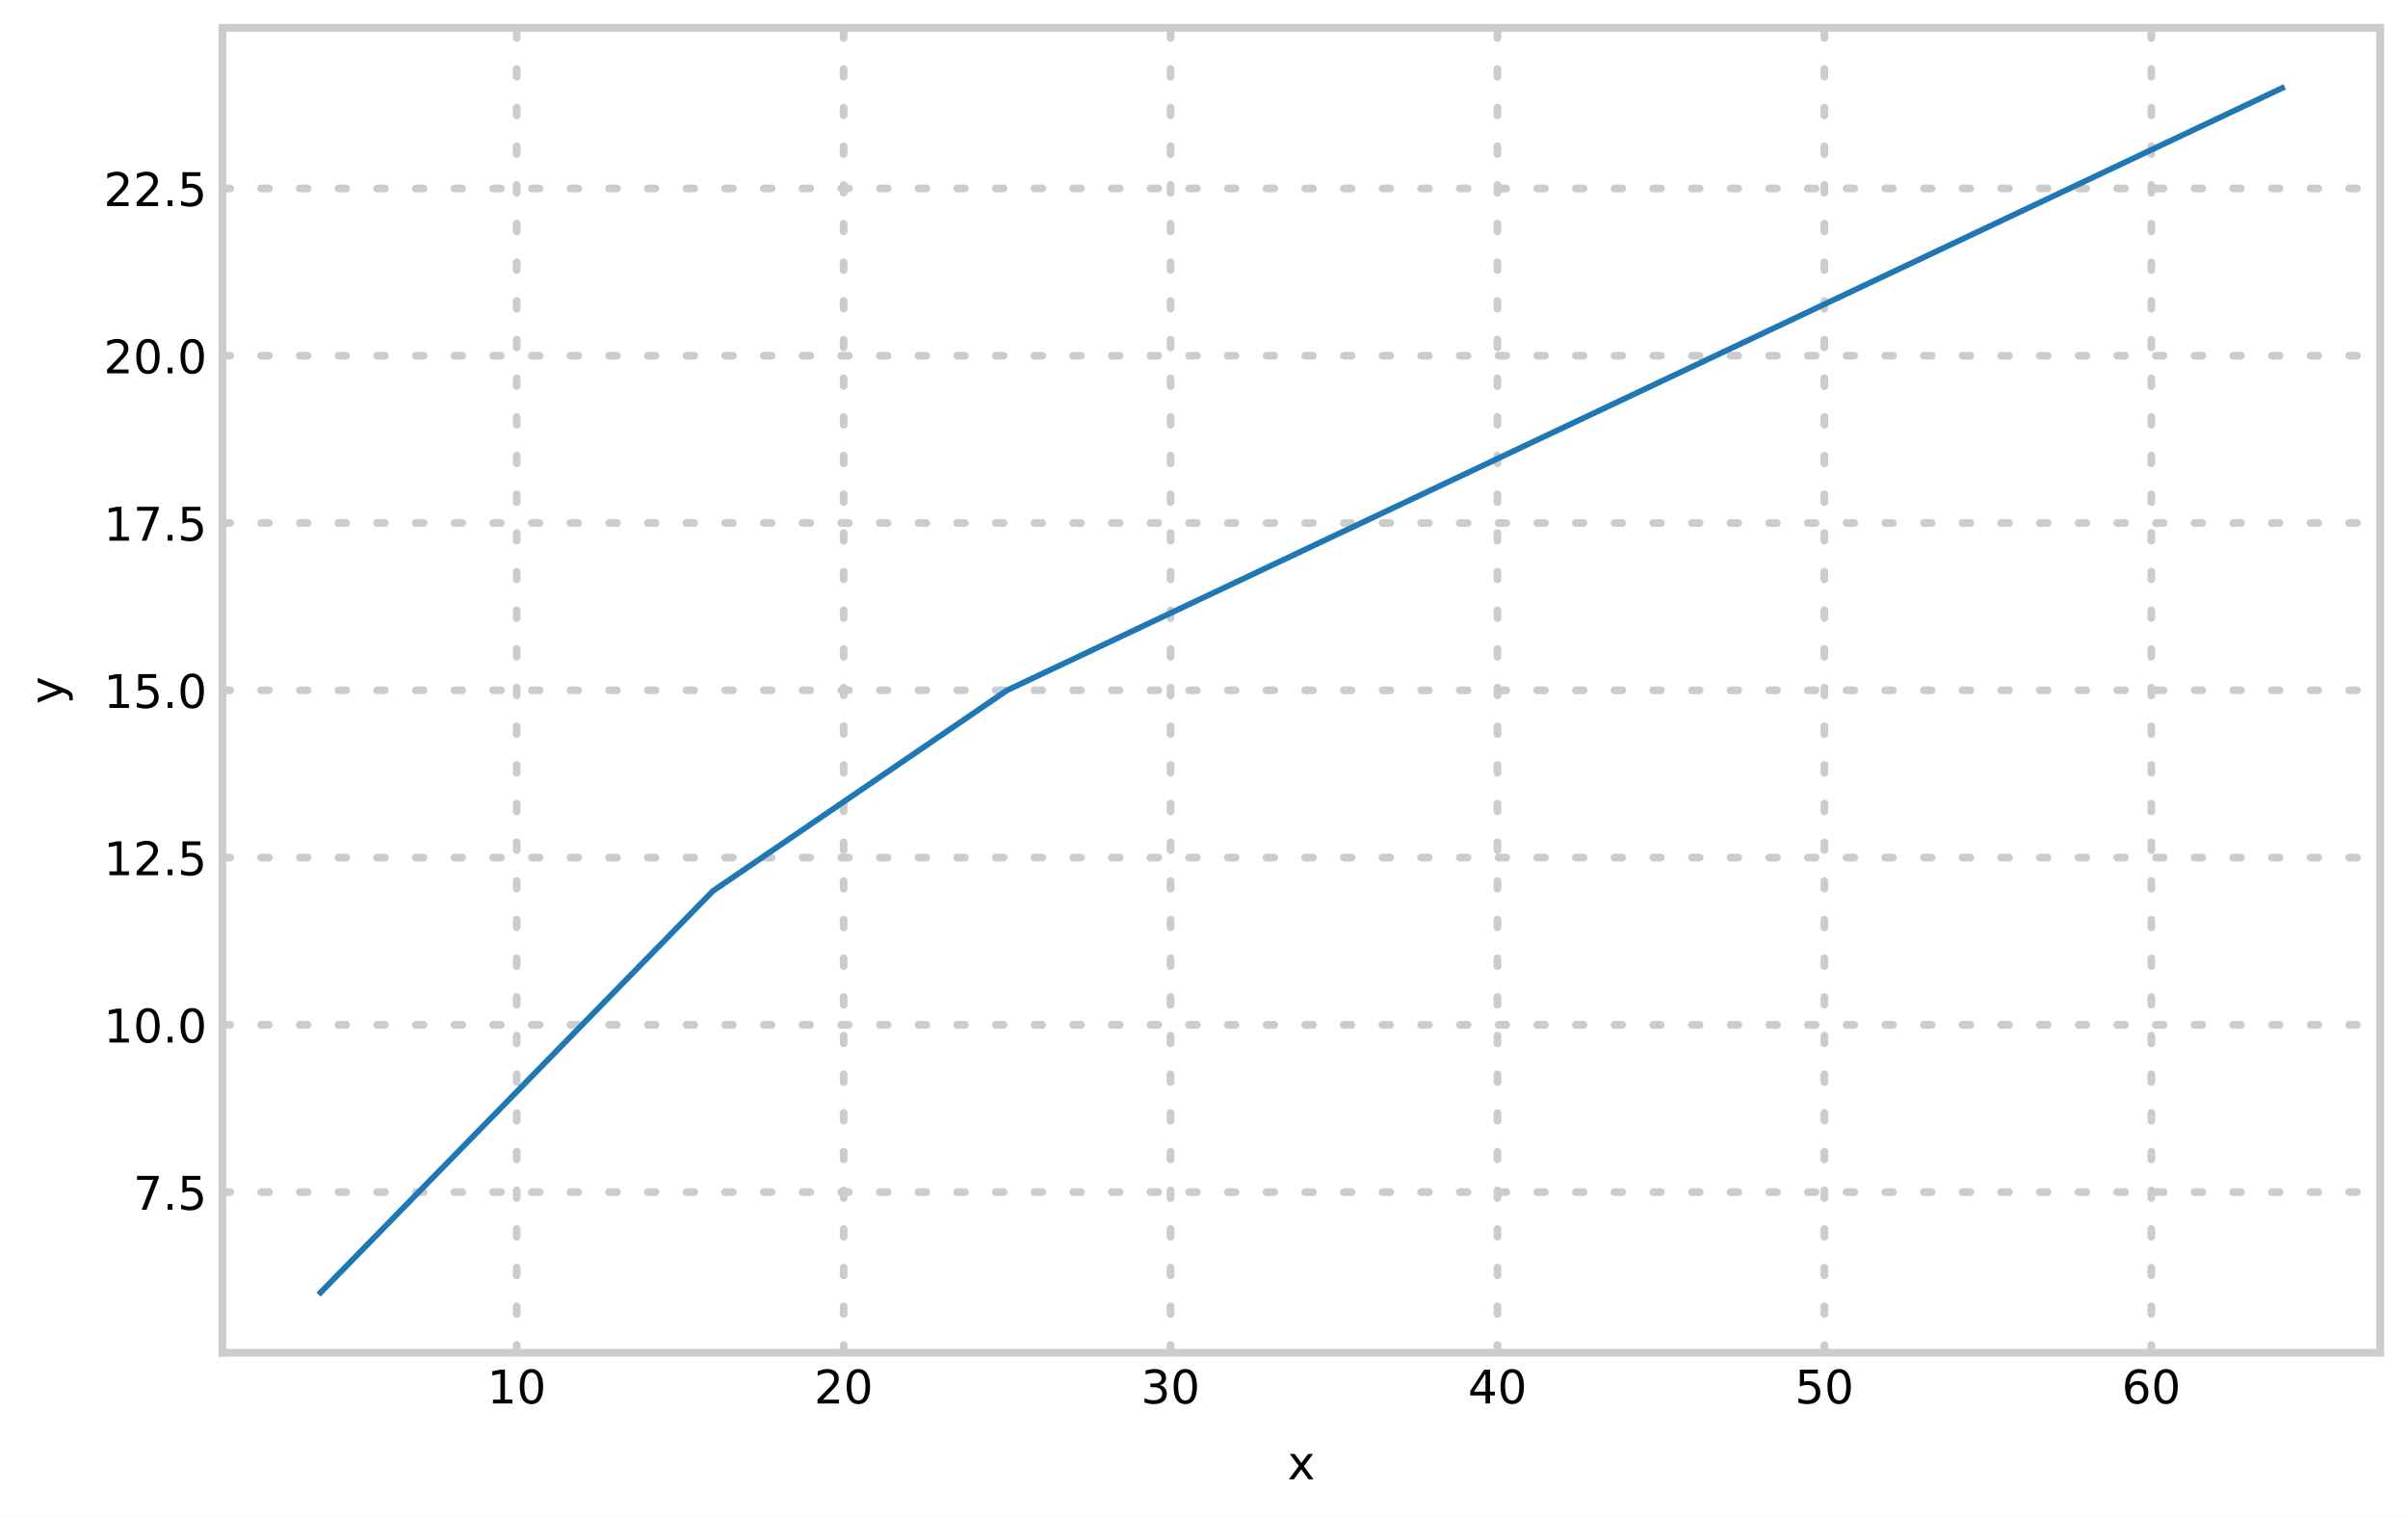
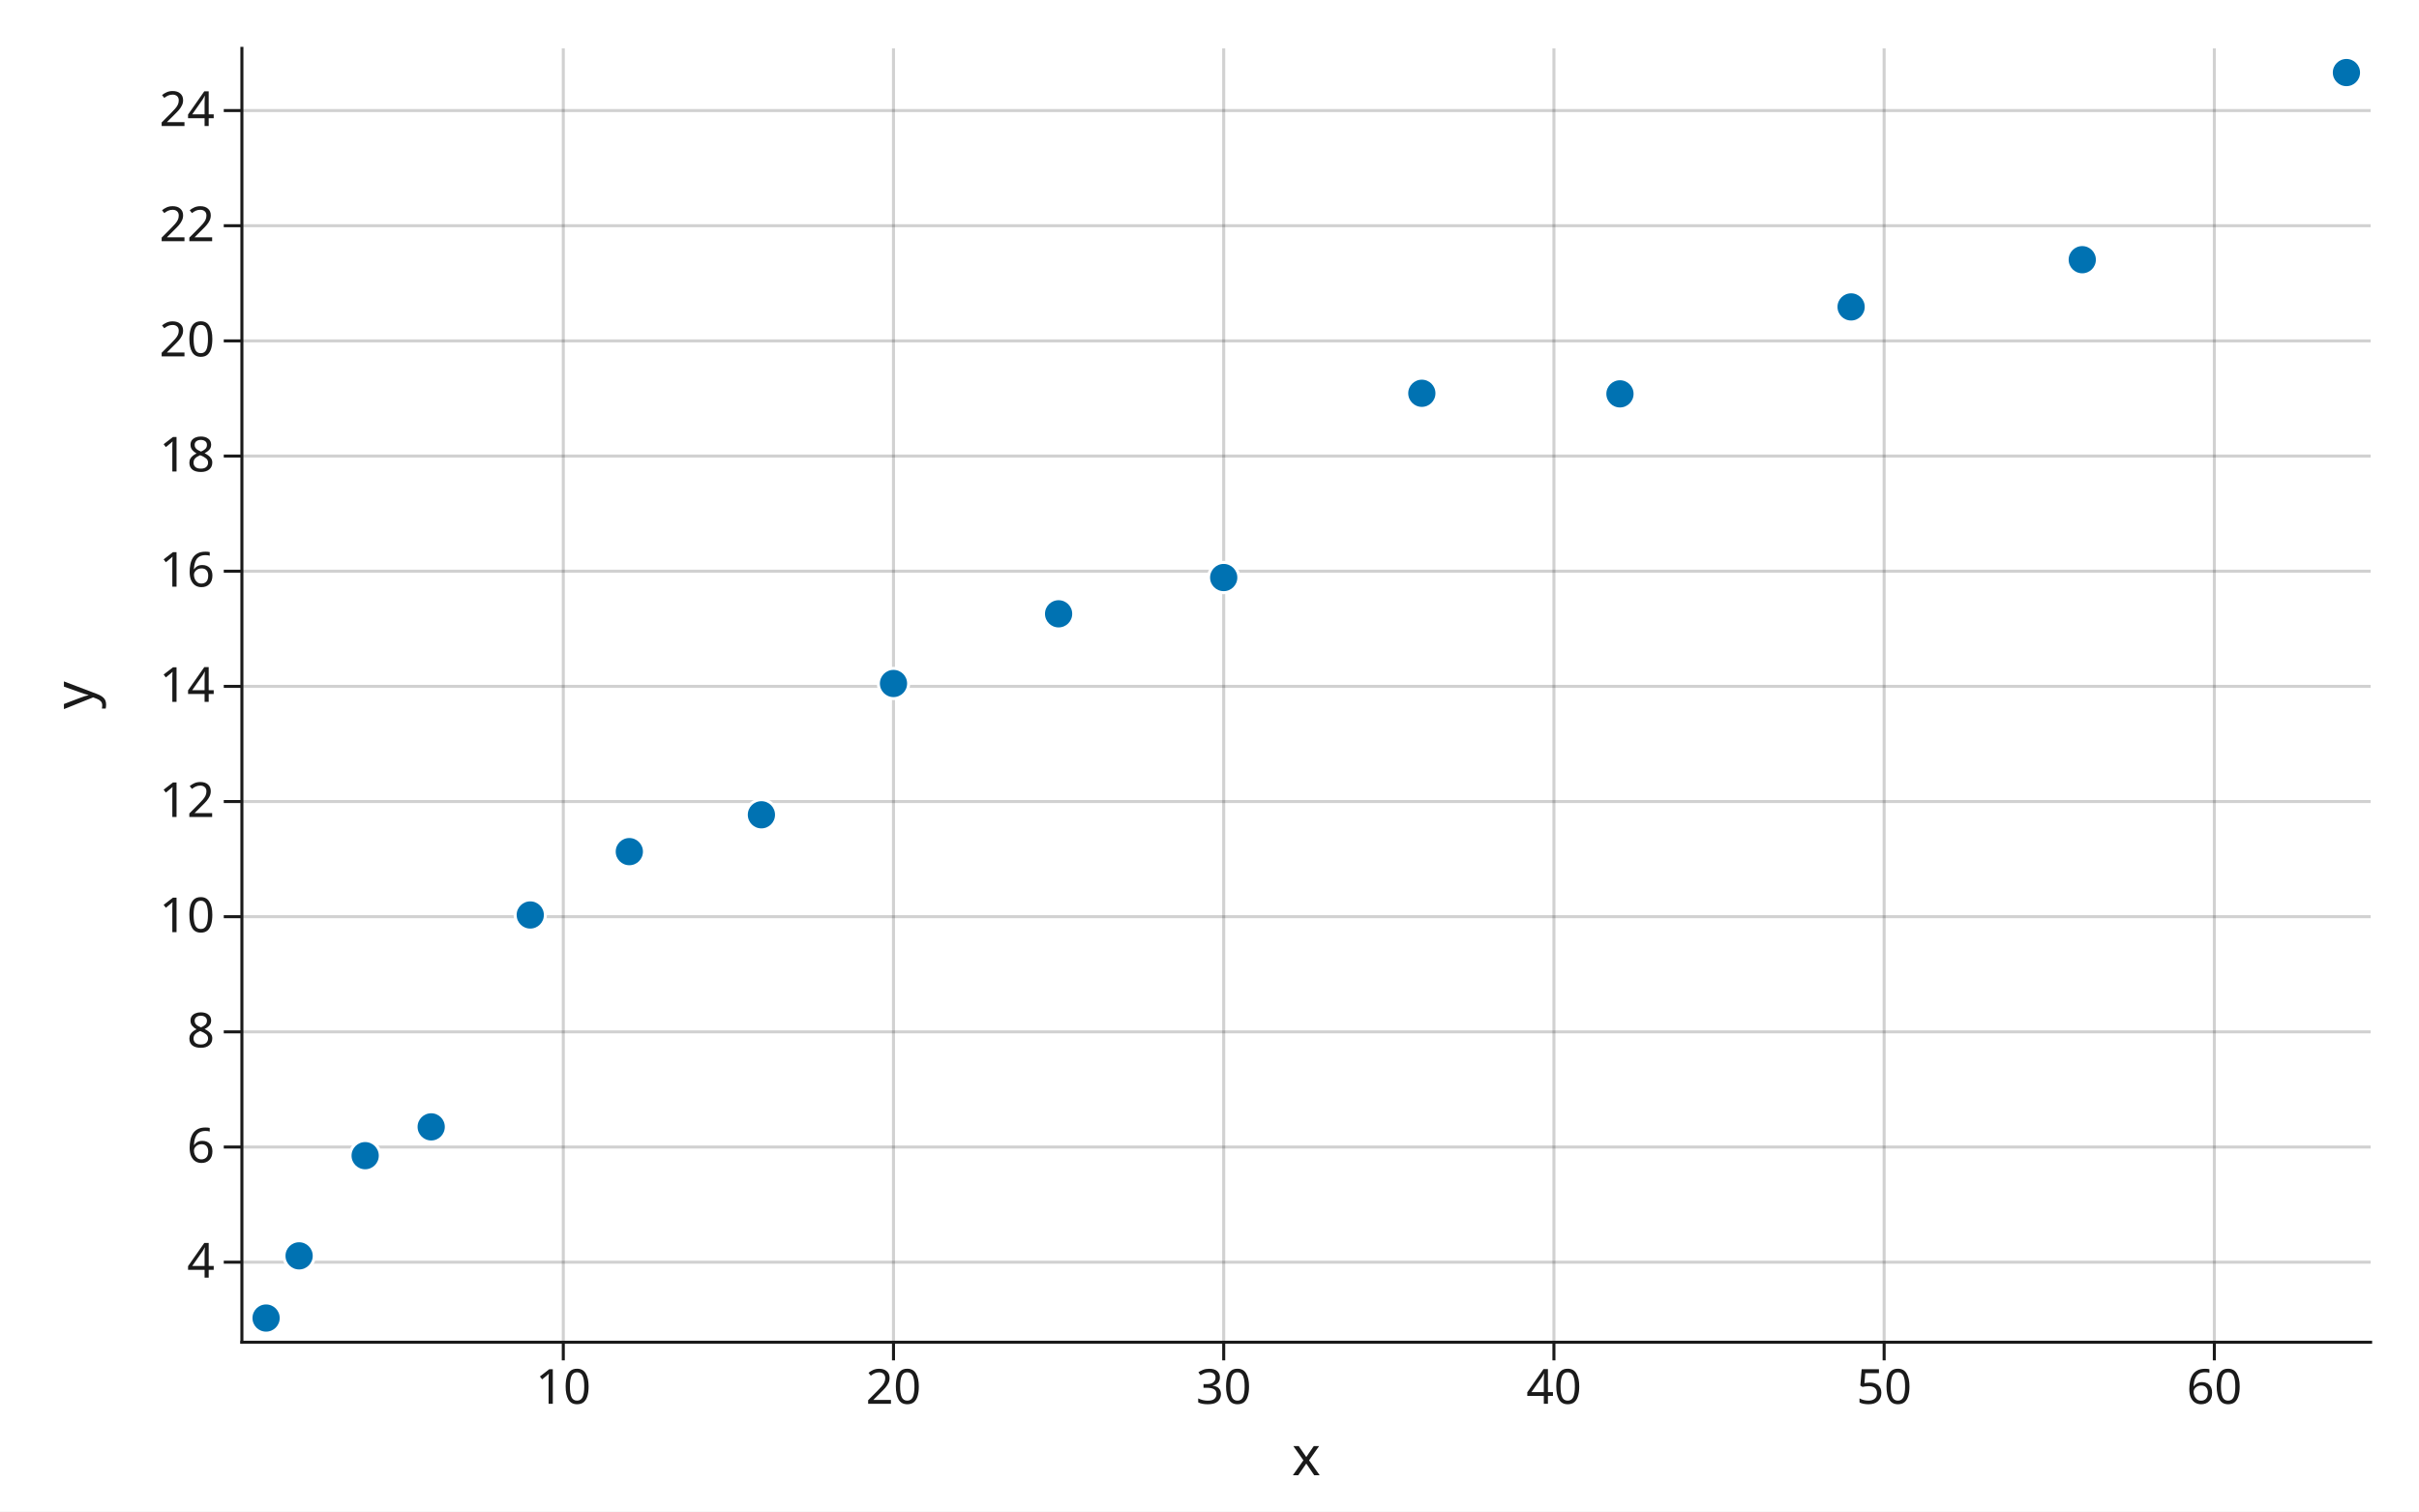
- <svg xmlns="http://www.w3.org/2000/svg" xmlns:xlink="http://www.w3.org/1999/xlink" width="622.732pt" height="392.266pt" viewBox="0 0 622.732 392.266" version="1.1">
-   <defs>
-     <style type="text/css">*{stroke-linejoin: round; stroke-linecap: butt}</style>
-   </defs>
-   <g id="figure_1">
-     <g id="patch_1">
-       <path d="M 0 392.266  L 622.732 392.266  L 622.732 0  L 0 0  z " style="fill: #ffffff" />
+ <svg xmlns="http://www.w3.org/2000/svg" width="680" height="425" viewBox="0 0 800 500" font-family="'Noto Sans', 'Helvetica Neue', Arial, sans-serif">
+   <rect width="800" height="500" fill="white" />
+   <svg color="#1a1a1a" y="0" x="0" viewBox="0 0 800 500" height="500" width="800" text-anchor="middle" font-size="16" fill="currentColor" class="plot-d6a7b5">
+     <style>:where(.plot-d6a7b5) {
+   --plot-background: white;
+   display: block;
+   height: auto;
+   height: intrinsic;
+   max-width: 100%;
+ }
+ :where(.plot-d6a7b5 text),
+ :where(.plot-d6a7b5 tspan) {
+   white-space: pre;
+ }</style>
+     <g stroke="currentColor" fill="none" aria-hidden="true" aria-label="y-axis tick">
+       <path d="M0,0L-6,0" transform="translate(80,417.5238)" />
+       <path d="M0,0L-6,0" transform="translate(80,379.4286)" />
+       <path d="M0,0L-6,0" transform="translate(80,341.3333)" />
+       <path d="M0,0L-6,0" transform="translate(80,303.2381)" />
+       <path d="M0,0L-6,0" transform="translate(80,265.1429)" />
+       <path d="M0,0L-6,0" transform="translate(80,227.0476)" />
+       <path d="M0,0L-6,0" transform="translate(80,188.9524)" />
+       <path d="M0,0L-6,0" transform="translate(80,150.8571)" />
+       <path d="M0,0L-6,0" transform="translate(80,112.7619)" />
+       <path d="M0,0L-6,0" transform="translate(80,74.66667)" />
+       <path d="M0,0L-6,0" transform="translate(80,36.57143)" />
    </g>
-     <g id="axes_1">
-       <g id="patch_2">
-         <path d="M 57.532 349.838  L 615.533 349.838  L 615.533 7.2  L 57.532 7.2  z " style="fill: #ffffff" />
-       </g>
-       <g id="matplotlib.axis_1">
-         <g id="xtick_1">
-           <g id="line2d_1">
-             <path d="M 133.623 349.838  L 133.623 7.2  " clip-path="url(#p25bb51aad5)" style="fill: none; stroke-dasharray: 2,8; stroke-dashoffset: 0; stroke: #cccccc; stroke-width: 2; stroke-linecap: round" />
-           </g>
-           <g id="line2d_2" />
-           <g id="text_1">
-             <g transform="translate(125.9884 362.9562) scale(0.12 -0.12)">
-               <defs>
-                 <path id="DejaVuSans-31" d="M 794 531  L 1825 531  L 1825 4091  L 703 3866  L 703 4441  L 1819 4666  L 2450 4666  L 2450 531  L 3481 531  L 3481 0  L 794 0  L 794 531  z " transform="scale(0.015625)" />
-                 <path id="DejaVuSans-30" d="M 2034 4250  Q 1547 4250 1301 3770  Q 1056 3291 1056 2328  Q 1056 1369 1301 889  Q 1547 409 2034 409  Q 2525 409 2770 889  Q 3016 1369 3016 2328  Q 3016 3291 2770 3770  Q 2525 4250 2034 4250  z M 2034 4750  Q 2819 4750 3233 4129  Q 3647 3509 3647 2328  Q 3647 1150 3233 529  Q 2819 -91 2034 -91  Q 1250 -91 836 529  Q 422 1150 422 2328  Q 422 3509 836 4129  Q 1250 4750 2034 4750  z " transform="scale(0.015625)" />
-               </defs>
-               <use xlink:href="#DejaVuSans-31" />
-               <use xlink:href="#DejaVuSans-30" x="63.623" />
-             </g>
-           </g>
-         </g>
-         <g id="xtick_2">
-           <g id="line2d_3">
-             <path d="M 218.169 349.838  L 218.169 7.2  " clip-path="url(#p25bb51aad5)" style="fill: none; stroke-dasharray: 2,8; stroke-dashoffset: 0; stroke: #cccccc; stroke-width: 2; stroke-linecap: round" />
-           </g>
-           <g id="line2d_4" />
-           <g id="text_2">
-             <g transform="translate(210.5339 362.9562) scale(0.12 -0.12)">
-               <defs>
-                 <path id="DejaVuSans-32" d="M 1228 531  L 3431 531  L 3431 0  L 469 0  L 469 531  Q 828 903 1448 1529  Q 2069 2156 2228 2338  Q 2531 2678 2651 2914  Q 2772 3150 2772 3378  Q 2772 3750 2511 3984  Q 2250 4219 1831 4219  Q 1534 4219 1204 4116  Q 875 4013 500 3803  L 500 4441  Q 881 4594 1212 4672  Q 1544 4750 1819 4750  Q 2544 4750 2975 4387  Q 3406 4025 3406 3419  Q 3406 3131 3298 2873  Q 3191 2616 2906 2266  Q 2828 2175 2409 1742  Q 1991 1309 1228 531  z " transform="scale(0.015625)" />
-               </defs>
-               <use xlink:href="#DejaVuSans-32" />
-               <use xlink:href="#DejaVuSans-30" x="63.623" />
-             </g>
-           </g>
-         </g>
-         <g id="xtick_3">
-           <g id="line2d_5">
-             <path d="M 302.714 349.838  L 302.714 7.2  " clip-path="url(#p25bb51aad5)" style="fill: none; stroke-dasharray: 2,8; stroke-dashoffset: 0; stroke: #cccccc; stroke-width: 2; stroke-linecap: round" />
-           </g>
-           <g id="line2d_6" />
-           <g id="text_3">
-             <g transform="translate(295.0793 362.9562) scale(0.12 -0.12)">
-               <defs>
-                 <path id="DejaVuSans-33" d="M 2597 2516  Q 3050 2419 3304 2112  Q 3559 1806 3559 1356  Q 3559 666 3084 287  Q 2609 -91 1734 -91  Q 1441 -91 1130 -33  Q 819 25 488 141  L 488 750  Q 750 597 1062 519  Q 1375 441 1716 441  Q 2309 441 2620 675  Q 2931 909 2931 1356  Q 2931 1769 2642 2001  Q 2353 2234 1838 2234  L 1294 2234  L 1294 2753  L 1863 2753  Q 2328 2753 2575 2939  Q 2822 3125 2822 3475  Q 2822 3834 2567 4026  Q 2313 4219 1838 4219  Q 1578 4219 1281 4162  Q 984 4106 628 3988  L 628 4550  Q 988 4650 1302 4700  Q 1616 4750 1894 4750  Q 2613 4750 3031 4423  Q 3450 4097 3450 3541  Q 3450 3153 3228 2886  Q 3006 2619 2597 2516  z " transform="scale(0.015625)" />
-               </defs>
-               <use xlink:href="#DejaVuSans-33" />
-               <use xlink:href="#DejaVuSans-30" x="63.623" />
-             </g>
-           </g>
-         </g>
-         <g id="xtick_4">
-           <g id="line2d_7">
-             <path d="M 387.26 349.838  L 387.26 7.2  " clip-path="url(#p25bb51aad5)" style="fill: none; stroke-dasharray: 2,8; stroke-dashoffset: 0; stroke: #cccccc; stroke-width: 2; stroke-linecap: round" />
-           </g>
-           <g id="line2d_8" />
-           <g id="text_4">
-             <g transform="translate(379.6248 362.9562) scale(0.12 -0.12)">
-               <defs>
-                 <path id="DejaVuSans-34" d="M 2419 4116  L 825 1625  L 2419 1625  L 2419 4116  z M 2253 4666  L 3047 4666  L 3047 1625  L 3713 1625  L 3713 1100  L 3047 1100  L 3047 0  L 2419 0  L 2419 1100  L 313 1100  L 313 1709  L 2253 4666  z " transform="scale(0.015625)" />
-               </defs>
-               <use xlink:href="#DejaVuSans-34" />
-               <use xlink:href="#DejaVuSans-30" x="63.623" />
-             </g>
-           </g>
-         </g>
-         <g id="xtick_5">
-           <g id="line2d_9">
-             <path d="M 471.805 349.838  L 471.805 7.2  " clip-path="url(#p25bb51aad5)" style="fill: none; stroke-dasharray: 2,8; stroke-dashoffset: 0; stroke: #cccccc; stroke-width: 2; stroke-linecap: round" />
-           </g>
-           <g id="line2d_10" />
-           <g id="text_5">
-             <g transform="translate(464.1702 362.9562) scale(0.12 -0.12)">
-               <defs>
-                 <path id="DejaVuSans-35" d="M 691 4666  L 3169 4666  L 3169 4134  L 1269 4134  L 1269 2991  Q 1406 3038 1543 3061  Q 1681 3084 1819 3084  Q 2600 3084 3056 2656  Q 3513 2228 3513 1497  Q 3513 744 3044 326  Q 2575 -91 1722 -91  Q 1428 -91 1123 -41  Q 819 9 494 109  L 494 744  Q 775 591 1075 516  Q 1375 441 1709 441  Q 2250 441 2565 725  Q 2881 1009 2881 1497  Q 2881 1984 2565 2268  Q 2250 2553 1709 2553  Q 1456 2553 1204 2497  Q 953 2441 691 2322  L 691 4666  z " transform="scale(0.015625)" />
-               </defs>
-               <use xlink:href="#DejaVuSans-35" />
-               <use xlink:href="#DejaVuSans-30" x="63.623" />
-             </g>
-           </g>
-         </g>
-         <g id="xtick_6">
-           <g id="line2d_11">
-             <path d="M 556.351 349.838  L 556.351 7.2  " clip-path="url(#p25bb51aad5)" style="fill: none; stroke-dasharray: 2,8; stroke-dashoffset: 0; stroke: #cccccc; stroke-width: 2; stroke-linecap: round" />
-           </g>
-           <g id="line2d_12" />
-           <g id="text_6">
-             <g transform="translate(548.7157 362.9562) scale(0.12 -0.12)">
-               <defs>
-                 <path id="DejaVuSans-36" d="M 2113 2584  Q 1688 2584 1439 2293  Q 1191 2003 1191 1497  Q 1191 994 1439 701  Q 1688 409 2113 409  Q 2538 409 2786 701  Q 3034 994 3034 1497  Q 3034 2003 2786 2293  Q 2538 2584 2113 2584  z M 3366 4563  L 3366 3988  Q 3128 4100 2886 4159  Q 2644 4219 2406 4219  Q 1781 4219 1451 3797  Q 1122 3375 1075 2522  Q 1259 2794 1537 2939  Q 1816 3084 2150 3084  Q 2853 3084 3261 2657  Q 3669 2231 3669 1497  Q 3669 778 3244 343  Q 2819 -91 2113 -91  Q 1303 -91 875 529  Q 447 1150 447 2328  Q 447 3434 972 4092  Q 1497 4750 2381 4750  Q 2619 4750 2861 4703  Q 3103 4656 3366 4563  z " transform="scale(0.015625)" />
-               </defs>
-               <use xlink:href="#DejaVuSans-36" />
-               <use xlink:href="#DejaVuSans-30" x="63.623" />
-             </g>
-           </g>
-         </g>
-         <g id="text_7">
-           <g transform="translate(332.9812 382.5699) scale(0.12 -0.12)">
-             <defs>
-               <path id="DejaVuSans-78" d="M 3513 3500  L 2247 1797  L 3578 0  L 2900 0  L 1881 1375  L 863 0  L 184 0  L 1544 1831  L 300 3500  L 978 3500  L 1906 2253  L 2834 3500  L 3513 3500  z " transform="scale(0.015625)" />
-             </defs>
-             <use xlink:href="#DejaVuSans-78" />
-           </g>
-         </g>
-       </g>
-       <g id="matplotlib.axis_2">
-         <g id="ytick_1">
-           <g id="line2d_13">
-             <path d="M 57.532 308.306  L 615.533 308.306  " clip-path="url(#p25bb51aad5)" style="fill: none; stroke-dasharray: 2,8; stroke-dashoffset: 0; stroke: #cccccc; stroke-width: 2; stroke-linecap: round" />
-           </g>
-           <g id="line2d_14" />
-           <g id="text_8">
-             <g transform="translate(34.44875 312.8652) scale(0.12 -0.12)">
-               <defs>
-                 <path id="DejaVuSans-37" d="M 525 4666  L 3525 4666  L 3525 4397  L 1831 0  L 1172 0  L 2766 4134  L 525 4134  L 525 4666  z " transform="scale(0.015625)" />
-                 <path id="DejaVuSans-2e" d="M 684 794  L 1344 794  L 1344 0  L 684 0  L 684 794  z " transform="scale(0.015625)" />
-               </defs>
-               <use xlink:href="#DejaVuSans-37" />
-               <use xlink:href="#DejaVuSans-2e" x="63.623" />
-               <use xlink:href="#DejaVuSans-35" x="95.41" />
-             </g>
-           </g>
-         </g>
-         <g id="ytick_2">
-           <g id="line2d_15">
-             <path d="M 57.532 265.044  L 615.533 265.044  " clip-path="url(#p25bb51aad5)" style="fill: none; stroke-dasharray: 2,8; stroke-dashoffset: 0; stroke: #cccccc; stroke-width: 2; stroke-linecap: round" />
-           </g>
-           <g id="line2d_16" />
-           <g id="text_9">
-             <g transform="translate(26.81375 269.6028) scale(0.12 -0.12)">
-               <use xlink:href="#DejaVuSans-31" />
-               <use xlink:href="#DejaVuSans-30" x="63.623" />
-               <use xlink:href="#DejaVuSans-2e" x="127.246" />
-               <use xlink:href="#DejaVuSans-30" x="159.033" />
-             </g>
-           </g>
-         </g>
-         <g id="ytick_3">
-           <g id="line2d_17">
-             <path d="M 57.532 221.781  L 615.533 221.781  " clip-path="url(#p25bb51aad5)" style="fill: none; stroke-dasharray: 2,8; stroke-dashoffset: 0; stroke: #cccccc; stroke-width: 2; stroke-linecap: round" />
-           </g>
-           <g id="line2d_18" />
-           <g id="text_10">
-             <g transform="translate(26.81375 226.3405) scale(0.12 -0.12)">
-               <use xlink:href="#DejaVuSans-31" />
-               <use xlink:href="#DejaVuSans-32" x="63.623" />
-               <use xlink:href="#DejaVuSans-2e" x="127.246" />
-               <use xlink:href="#DejaVuSans-35" x="159.033" />
-             </g>
-           </g>
-         </g>
-         <g id="ytick_4">
-           <g id="line2d_19">
-             <path d="M 57.532 178.519  L 615.533 178.519  " clip-path="url(#p25bb51aad5)" style="fill: none; stroke-dasharray: 2,8; stroke-dashoffset: 0; stroke: #cccccc; stroke-width: 2; stroke-linecap: round" />
-           </g>
-           <g id="line2d_20" />
-           <g id="text_11">
-             <g transform="translate(26.81375 183.0781) scale(0.12 -0.12)">
-               <use xlink:href="#DejaVuSans-31" />
-               <use xlink:href="#DejaVuSans-35" x="63.623" />
-               <use xlink:href="#DejaVuSans-2e" x="127.246" />
-               <use xlink:href="#DejaVuSans-30" x="159.033" />
-             </g>
-           </g>
-         </g>
-         <g id="ytick_5">
-           <g id="line2d_21">
-             <path d="M 57.532 135.257  L 615.533 135.257  " clip-path="url(#p25bb51aad5)" style="fill: none; stroke-dasharray: 2,8; stroke-dashoffset: 0; stroke: #cccccc; stroke-width: 2; stroke-linecap: round" />
-           </g>
-           <g id="line2d_22" />
-           <g id="text_12">
-             <g transform="translate(26.81375 139.8157) scale(0.12 -0.12)">
-               <use xlink:href="#DejaVuSans-31" />
-               <use xlink:href="#DejaVuSans-37" x="63.623" />
-               <use xlink:href="#DejaVuSans-2e" x="127.246" />
-               <use xlink:href="#DejaVuSans-35" x="159.033" />
-             </g>
-           </g>
-         </g>
-         <g id="ytick_6">
-           <g id="line2d_23">
-             <path d="M 57.532 91.994  L 615.533 91.994  " clip-path="url(#p25bb51aad5)" style="fill: none; stroke-dasharray: 2,8; stroke-dashoffset: 0; stroke: #cccccc; stroke-width: 2; stroke-linecap: round" />
-           </g>
-           <g id="line2d_24" />
-           <g id="text_13">
-             <g transform="translate(26.81375 96.55333) scale(0.12 -0.12)">
-               <use xlink:href="#DejaVuSans-32" />
-               <use xlink:href="#DejaVuSans-30" x="63.623" />
-               <use xlink:href="#DejaVuSans-2e" x="127.246" />
-               <use xlink:href="#DejaVuSans-30" x="159.033" />
-             </g>
-           </g>
-         </g>
-         <g id="ytick_7">
-           <g id="line2d_25">
-             <path d="M 57.532 48.732  L 615.533 48.732  " clip-path="url(#p25bb51aad5)" style="fill: none; stroke-dasharray: 2,8; stroke-dashoffset: 0; stroke: #cccccc; stroke-width: 2; stroke-linecap: round" />
-           </g>
-           <g id="line2d_26" />
-           <g id="text_14">
-             <g transform="translate(26.81375 53.29095) scale(0.12 -0.12)">
-               <use xlink:href="#DejaVuSans-32" />
-               <use xlink:href="#DejaVuSans-32" x="63.623" />
-               <use xlink:href="#DejaVuSans-2e" x="127.246" />
-               <use xlink:href="#DejaVuSans-35" x="159.033" />
-             </g>
-           </g>
-         </g>
-         <g id="text_15">
-           <g transform="translate(16.31812 182.0703) rotate(-90) scale(0.12 -0.12)">
-             <defs>
-               <path id="DejaVuSans-79" d="M 2059 -325  Q 1816 -950 1584 -1140  Q 1353 -1331 966 -1331  L 506 -1331  L 506 -850  L 844 -850  Q 1081 -850 1212 -737  Q 1344 -625 1503 -206  L 1606 56  L 191 3500  L 800 3500  L 1894 763  L 2988 3500  L 3597 3500  L 2059 -325  z " transform="scale(0.015625)" />
-             </defs>
-             <use xlink:href="#DejaVuSans-79" />
-           </g>
-         </g>
-       </g>
-       <g id="line2d_27">
-         <path d="M 82.896 334.264  L 184.351 230.434  L 260.442 178.519  L 590.169 22.774  " clip-path="url(#p25bb51aad5)" style="fill: none; stroke: #1f77b4; stroke-width: 1.5; stroke-linecap: square" />
-       </g>
-       <g id="patch_3">
-         <path d="M 57.532 349.838  L 57.532 7.2  " style="fill: none; stroke: #cccccc; stroke-width: 2; stroke-linejoin: miter; stroke-linecap: square" />
-       </g>
-       <g id="patch_4">
-         <path d="M 615.533 349.838  L 615.533 7.2  " style="fill: none; stroke: #cccccc; stroke-width: 2; stroke-linejoin: miter; stroke-linecap: square" />
-       </g>
-       <g id="patch_5">
-         <path d="M 57.532 349.838  L 615.533 349.838  " style="fill: none; stroke: #cccccc; stroke-width: 2; stroke-linejoin: miter; stroke-linecap: square" />
-       </g>
-       <g id="patch_6">
-         <path d="M 57.532 7.2  L 615.533 7.2  " style="fill: none; stroke: #cccccc; stroke-width: 2; stroke-linejoin: miter; stroke-linecap: square" />
+     <g transform="translate(-9,0)" font-variant="tabular-nums" text-anchor="end" aria-label="y-axis tick label">
+       <text transform="translate(80,417.5238)" y="0.32em">4</text>
+       <text transform="translate(80,379.4286)" y="0.32em">6</text>
+       <text transform="translate(80,341.3333)" y="0.32em">8</text>
+       <text transform="translate(80,303.2381)" y="0.32em">10</text>
+       <text transform="translate(80,265.1429)" y="0.32em">12</text>
+       <text transform="translate(80,227.0476)" y="0.32em">14</text>
+       <text transform="translate(80,188.9524)" y="0.32em">16</text>
+       <text transform="translate(80,150.8571)" y="0.32em">18</text>
+       <text transform="translate(80,112.7619)" y="0.32em">20</text>
+       <text transform="translate(80,74.66667)" y="0.32em">22</text>
+       <text transform="translate(80,36.57143)" y="0.32em">24</text>
+     </g>
+     <g font-size="18" transform="translate(-62,0)" aria-label="y-axis label">
+       <text transform="translate(80,230) rotate(-90)" y="0.71em">y</text>
+     </g>
+     <g stroke="currentColor" fill="none" aria-hidden="true" aria-label="x-axis tick">
+       <path d="M0,0L0,6" transform="translate(186.2857,444)" />
+       <path d="M0,0L0,6" transform="translate(295.4921,444)" />
+       <path d="M0,0L0,6" transform="translate(404.6984,444)" />
+       <path d="M0,0L0,6" transform="translate(513.9048,444)" />
+       <path d="M0,0L0,6" transform="translate(623.1111,444)" />
+       <path d="M0,0L0,6" transform="translate(732.3175,444)" />
+     </g>
+     <g transform="translate(0,9)" font-variant="tabular-nums" aria-label="x-axis tick label">
+       <text transform="translate(186.2857,444)" y="0.71em">10</text>
+       <text transform="translate(295.4921,444)" y="0.71em">20</text>
+       <text transform="translate(404.6984,444)" y="0.71em">30</text>
+       <text transform="translate(513.9048,444)" y="0.71em">40</text>
+       <text transform="translate(623.1111,444)" y="0.71em">50</text>
+       <text transform="translate(732.3175,444)" y="0.71em">60</text>
+     </g>
+     <g font-size="18" transform="translate(0,44)" aria-label="x-axis label">
+       <text transform="translate(432,444)">x</text>
+     </g>
+     <g stroke-opacity="0.18" stroke="#000" aria-hidden="true" aria-label="x-grid">
+       <line y2="444" y1="16" x2="186.286" x1="186.286" />
+       <line y2="444" y1="16" x2="295.492" x1="295.492" />
+       <line y2="444" y1="16" x2="404.698" x1="404.698" />
+       <line y2="444" y1="16" x2="513.905" x1="513.905" />
+       <line y2="444" y1="16" x2="623.111" x1="623.111" />
+       <line y2="444" y1="16" x2="732.317" x1="732.317" />
+     </g>
+     <g stroke-opacity="0.18" stroke="#000" aria-hidden="true" aria-label="y-grid">
+       <line y2="417.524" y1="417.524" x2="784" x1="80" />
+       <line y2="379.429" y1="379.429" x2="784" x1="80" />
+       <line y2="341.333" y1="341.333" x2="784" x1="80" />
+       <line y2="303.238" y1="303.238" x2="784" x1="80" />
+       <line y2="265.143" y1="265.143" x2="784" x1="80" />
+       <line y2="227.048" y1="227.048" x2="784" x1="80" />
+       <line y2="188.952" y1="188.952" x2="784" x1="80" />
+       <line y2="150.857" y1="150.857" x2="784" x1="80" />
+       <line y2="112.762" y1="112.762" x2="784" x1="80" />
+       <line y2="74.667" y1="74.667" x2="784" x1="80" />
+       <line y2="36.571" y1="36.571" x2="784" x1="80" />
+     </g>
+     <clipPath id="plot-clip-11">
+       <rect height="428" width="704" y="16" x="80" />
+     </clipPath>
+     <g clip-path="url(#plot-clip-11)" aria-label="dot">
+       <g stroke="white" fill="#0072B2">
+         <circle r="5" cy="436" cx="88" />
+         <circle r="5" cy="415.429" cx="98.921" />
+         <circle r="5" cy="382.286" cx="120.762" />
+         <circle r="5" cy="372.762" cx="142.603" />
+         <circle r="5" cy="302.667" cx="175.365" />
+         <circle r="5" cy="281.714" cx="208.127" />
+         <circle r="5" cy="269.524" cx="251.81" />
+         <circle r="5" cy="226.095" cx="295.492" />
+         <circle r="5" cy="203.048" cx="350.095" />
+         <circle r="5" cy="191.048" cx="404.698" />
+         <circle r="5" cy="130.095" cx="470.222" />
+         <circle r="5" cy="130.286" cx="535.746" />
+         <circle r="5" cy="101.524" cx="612.19" />
+         <circle r="5" cy="85.905" cx="688.635" />
+         <circle r="5" cy="24" cx="776" />
      </g>
    </g>
-   </g>
-   <defs>
-     <clipPath id="p25bb51aad5">
-       <rect x="57.532" y="7.2" width="558" height="342.638" />
-     </clipPath>
-   </defs>
+     <line y2="444" y1="444" x2="784" x1="80" stroke-linecap="square" stroke="currentColor" aria-label="frame" />
+     <line y2="444" y1="16" x2="80" x1="80" stroke-linecap="square" stroke="currentColor" aria-label="frame" />
+   </svg>
</svg>
